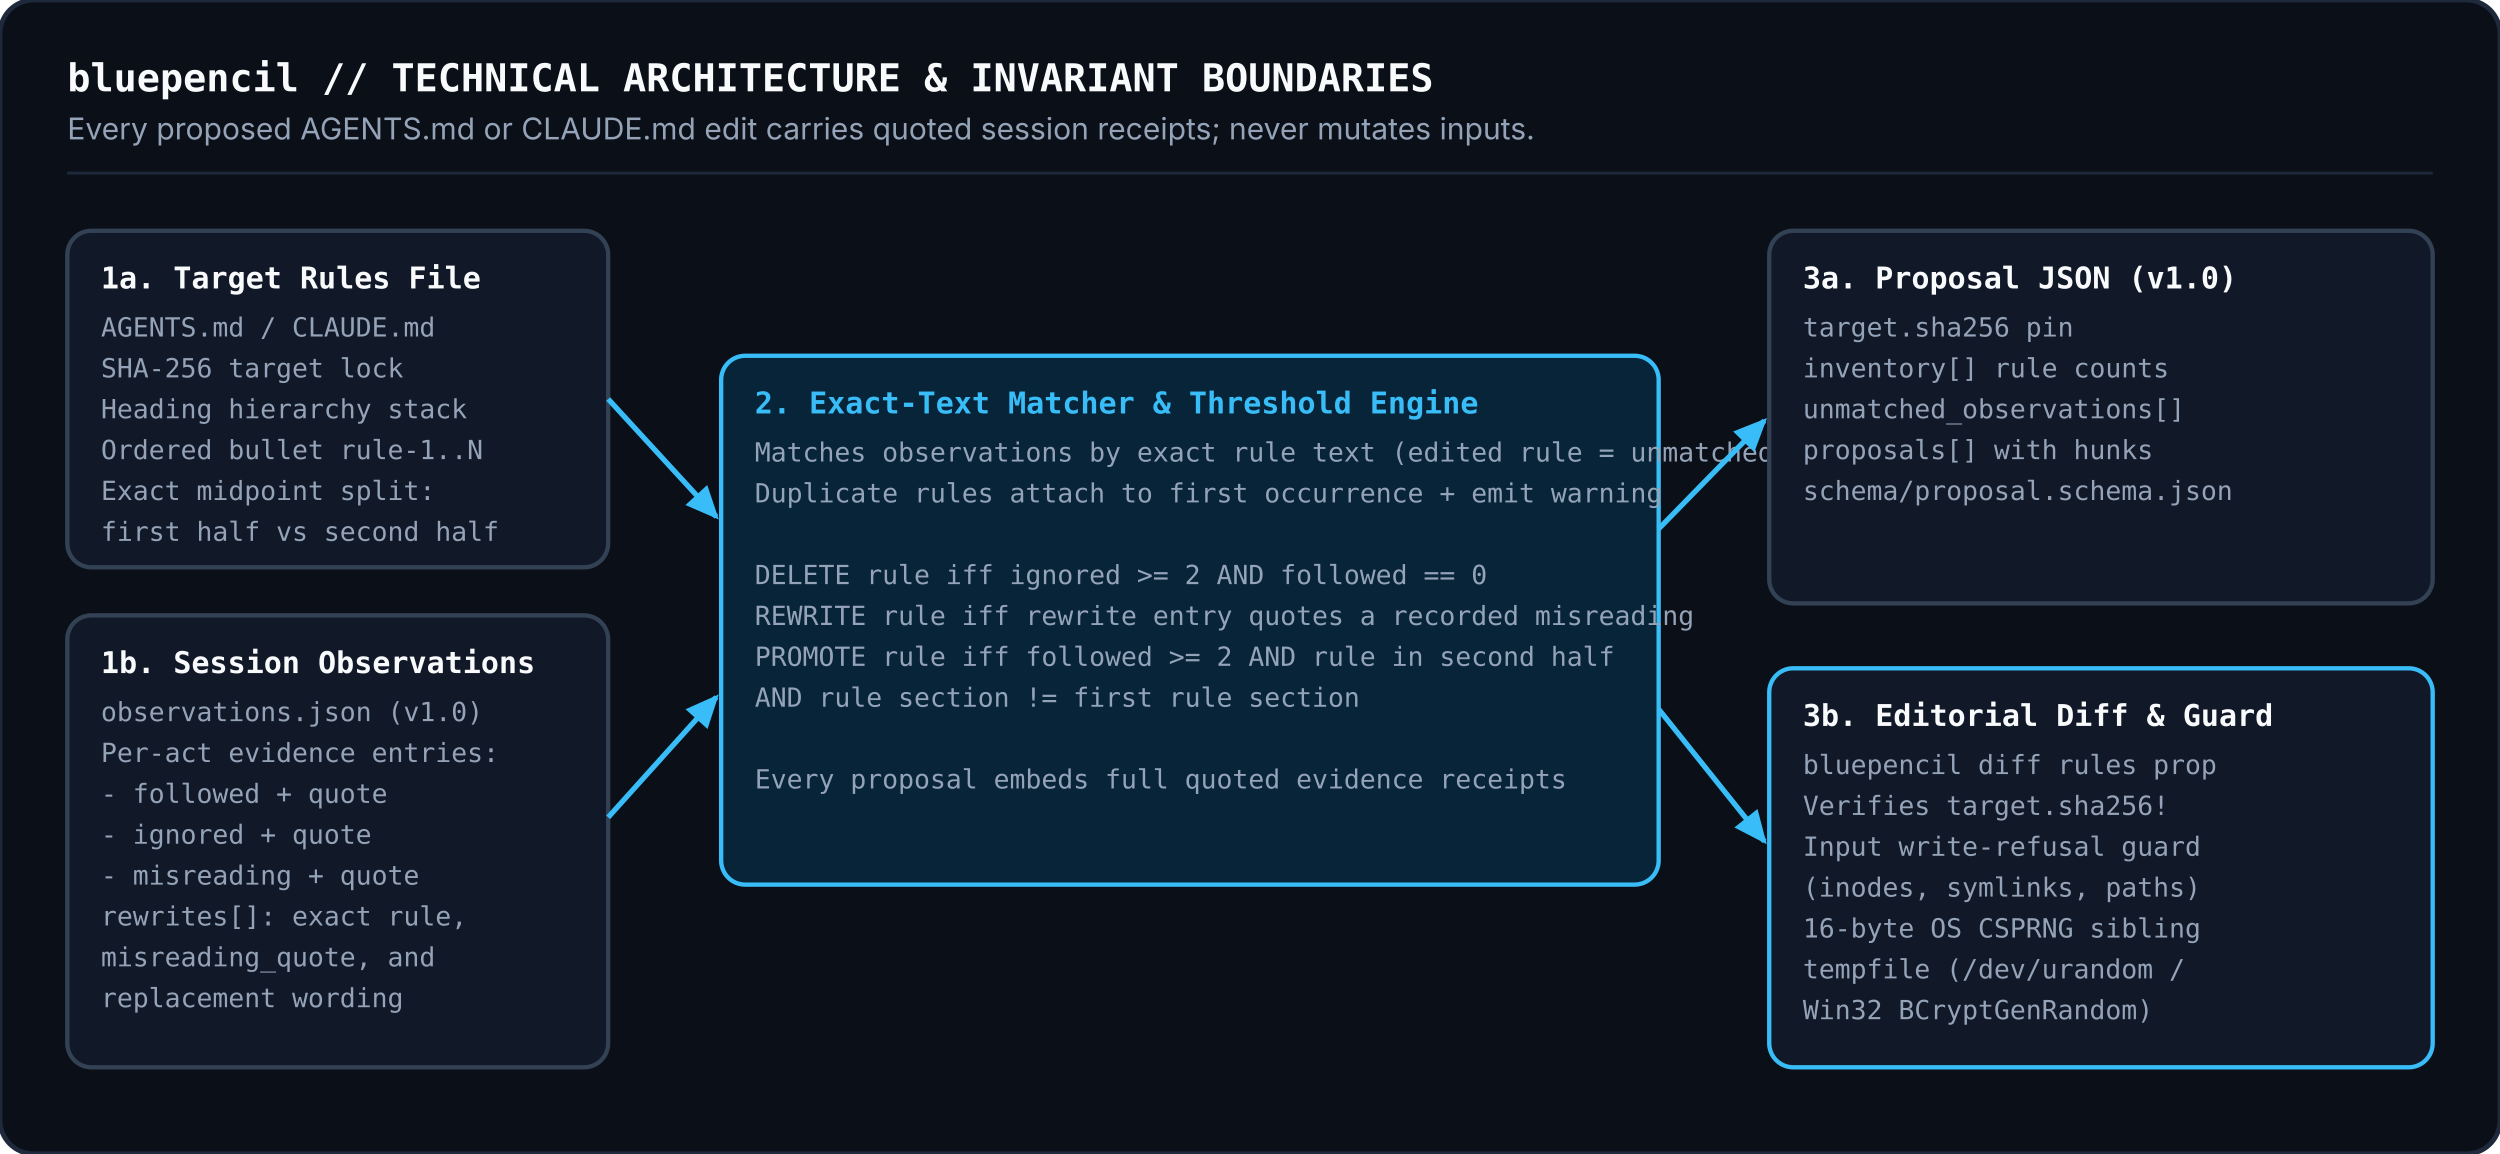
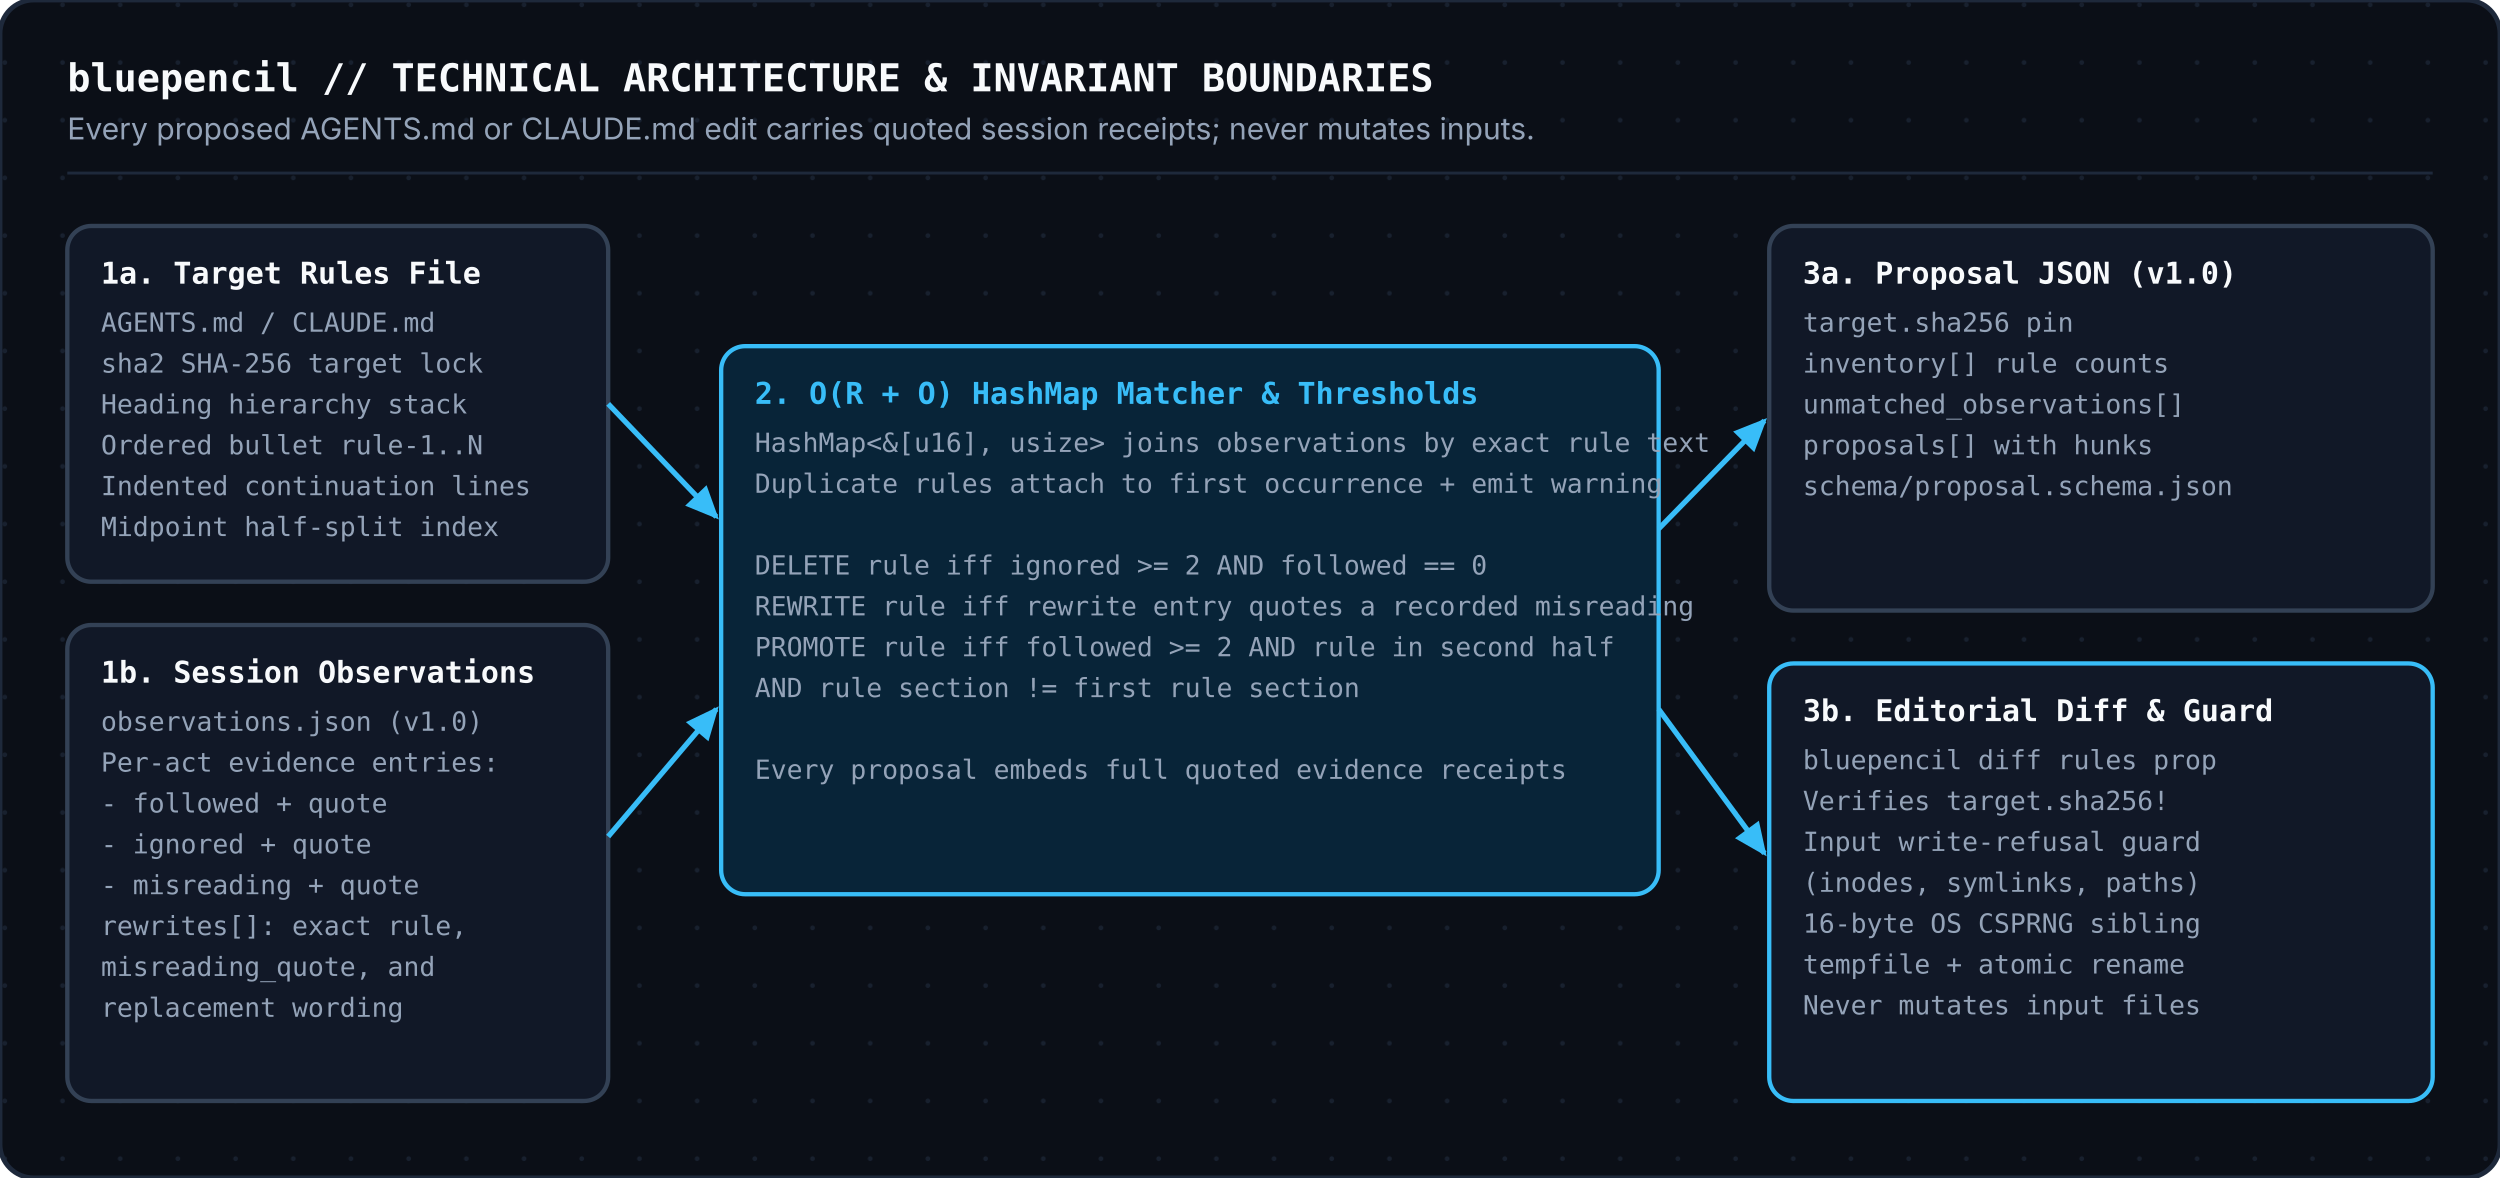
- <svg xmlns="http://www.w3.org/2000/svg" viewBox="0 0 1040 480" width="1040" height="480" role="img" aria-label="bluepencil technical architecture">
+ <svg xmlns="http://www.w3.org/2000/svg" viewBox="0 0 1040 490" width="1040" height="490" role="img" aria-label="bluepencil technical architecture">
  <defs>
+     <pattern id="grid" width="24" height="24" patternUnits="userSpaceOnUse">
+       <circle cx="2" cy="2" r="1" fill="#1E293B" opacity="0.65" />
+     </pattern>
    <marker id="arr" viewBox="0 0 10 10" refX="8" refY="5" markerWidth="7" markerHeight="7" orient="auto-start-reverse">
      <path d="M 0 1 L 9 5 L 0 9 z" fill="#38BDF8" />
    </marker>
-     <marker id="arrMuted" viewBox="0 0 10 10" refX="8" refY="5" markerWidth="7" markerHeight="7" orient="auto-start-reverse">
-       <path d="M 0 1 L 9 5 L 0 9 z" fill="#64748B" />
-     </marker>
  </defs>
-   <rect width="1040" height="480" rx="14" fill="#0B0F17" stroke="#1E293B" stroke-width="2" />
+   <rect width="1040" height="490" rx="14" fill="#0B0F17" stroke="#1E293B" stroke-width="2" />
+   <rect width="1040" height="490" rx="14" fill="url(#grid)" />
  <text x="28" y="38" font-family="ui-monospace, SFMono-Regular, Menlo, monospace" font-size="16" font-weight="700" fill="#F8FAFC">bluepencil  //  TECHNICAL ARCHITECTURE &amp; INVARIANT BOUNDARIES</text>
  <text x="28" y="58" font-family="-apple-system, BlinkMacSystemFont, 'Segoe UI', sans-serif" font-size="12.5" fill="#94A3B8">Every proposed AGENTS.md or CLAUDE.md edit carries quoted session receipts; never mutates inputs.</text>
  <line x1="28" y1="72" x2="1012" y2="72" stroke="#1E293B" stroke-width="1.2" />
-   <rect x="28" y="96" width="225" height="140" rx="10" fill="#111827" stroke="#334155" stroke-width="1.8" />
-   <text x="42" y="120" font-family="ui-monospace, SFMono-Regular, Menlo, monospace" font-size="12.5" font-weight="700" fill="#F8FAFC">1a. Target Rules File</text>
-   <text x="42" y="140" font-family="ui-monospace, SFMono-Regular, Menlo, monospace" font-size="11" fill="#94A3B8">AGENTS.md / CLAUDE.md</text>
-   <text x="42" y="157" font-family="ui-monospace, SFMono-Regular, Menlo, monospace" font-size="11" fill="#94A3B8">SHA-256 target lock</text>
-   <text x="42" y="174" font-family="ui-monospace, SFMono-Regular, Menlo, monospace" font-size="11" fill="#94A3B8">Heading hierarchy stack</text>
-   <text x="42" y="191" font-family="ui-monospace, SFMono-Regular, Menlo, monospace" font-size="11" fill="#94A3B8">Ordered bullet rule-1..N</text>
-   <text x="42" y="208" font-family="ui-monospace, SFMono-Regular, Menlo, monospace" font-size="11" fill="#94A3B8">Exact midpoint split:</text>
-   <text x="42" y="225" font-family="ui-monospace, SFMono-Regular, Menlo, monospace" font-size="11" fill="#94A3B8">first half vs second half</text>
-   <rect x="28" y="256" width="225" height="188" rx="10" fill="#111827" stroke="#334155" stroke-width="1.8" />
-   <text x="42" y="280" font-family="ui-monospace, SFMono-Regular, Menlo, monospace" font-size="12.5" font-weight="700" fill="#F8FAFC">1b. Session Observations</text>
-   <text x="42" y="300" font-family="ui-monospace, SFMono-Regular, Menlo, monospace" font-size="11" fill="#94A3B8">observations.json (v1.0)</text>
-   <text x="42" y="317" font-family="ui-monospace, SFMono-Regular, Menlo, monospace" font-size="11" fill="#94A3B8">Per-act evidence entries:</text>
-   <text x="42" y="334" font-family="ui-monospace, SFMono-Regular, Menlo, monospace" font-size="11" fill="#94A3B8">  - followed + quote</text>
-   <text x="42" y="351" font-family="ui-monospace, SFMono-Regular, Menlo, monospace" font-size="11" fill="#94A3B8">  - ignored + quote</text>
-   <text x="42" y="368" font-family="ui-monospace, SFMono-Regular, Menlo, monospace" font-size="11" fill="#94A3B8">  - misreading + quote</text>
-   <text x="42" y="385" font-family="ui-monospace, SFMono-Regular, Menlo, monospace" font-size="11" fill="#94A3B8">rewrites[]: exact rule,</text>
-   <text x="42" y="402" font-family="ui-monospace, SFMono-Regular, Menlo, monospace" font-size="11" fill="#94A3B8">  misreading_quote, and</text>
-   <text x="42" y="419" font-family="ui-monospace, SFMono-Regular, Menlo, monospace" font-size="11" fill="#94A3B8">  replacement wording</text>
-   <rect x="300" y="148" width="390" height="220" rx="10" fill="#082438" stroke="#38BDF8" stroke-width="1.8" />
-   <text x="314" y="172" font-family="ui-monospace, SFMono-Regular, Menlo, monospace" font-size="12.5" font-weight="700" fill="#38BDF8">2. Exact-Text Matcher &amp; Threshold Engine</text>
-   <text x="314" y="192" font-family="ui-monospace, SFMono-Regular, Menlo, monospace" font-size="11" fill="#94A3B8">Matches observations by exact rule text (edited rule = unmatched)</text>
-   <text x="314" y="209" font-family="ui-monospace, SFMono-Regular, Menlo, monospace" font-size="11" fill="#94A3B8">Duplicate rules attach to first occurrence + emit warning</text>
-   <text x="314" y="226" font-family="ui-monospace, SFMono-Regular, Menlo, monospace" font-size="11" fill="#94A3B8" />
-   <text x="314" y="243" font-family="ui-monospace, SFMono-Regular, Menlo, monospace" font-size="11" fill="#94A3B8">DELETE rule   iff  ignored &gt;= 2  AND  followed == 0</text>
-   <text x="314" y="260" font-family="ui-monospace, SFMono-Regular, Menlo, monospace" font-size="11" fill="#94A3B8">REWRITE rule  iff  rewrite entry quotes a recorded misreading</text>
-   <text x="314" y="277" font-family="ui-monospace, SFMono-Regular, Menlo, monospace" font-size="11" fill="#94A3B8">PROMOTE rule  iff  followed &gt;= 2 AND rule in second half</text>
-   <text x="314" y="294" font-family="ui-monospace, SFMono-Regular, Menlo, monospace" font-size="11" fill="#94A3B8">                   AND rule section != first rule section</text>
-   <text x="314" y="311" font-family="ui-monospace, SFMono-Regular, Menlo, monospace" font-size="11" fill="#94A3B8" />
-   <text x="314" y="328" font-family="ui-monospace, SFMono-Regular, Menlo, monospace" font-size="11" fill="#94A3B8">Every proposal embeds full quoted evidence receipts</text>
-   <rect x="736" y="96" width="276" height="155" rx="10" fill="#111827" stroke="#334155" stroke-width="1.8" />
-   <text x="750" y="120" font-family="ui-monospace, SFMono-Regular, Menlo, monospace" font-size="12.5" font-weight="700" fill="#F8FAFC">3a. Proposal JSON (v1.0)</text>
-   <text x="750" y="140" font-family="ui-monospace, SFMono-Regular, Menlo, monospace" font-size="11" fill="#94A3B8">target.sha256 pin</text>
-   <text x="750" y="157" font-family="ui-monospace, SFMono-Regular, Menlo, monospace" font-size="11" fill="#94A3B8">inventory[] rule counts</text>
-   <text x="750" y="174" font-family="ui-monospace, SFMono-Regular, Menlo, monospace" font-size="11" fill="#94A3B8">unmatched_observations[]</text>
-   <text x="750" y="191" font-family="ui-monospace, SFMono-Regular, Menlo, monospace" font-size="11" fill="#94A3B8">proposals[] with hunks</text>
-   <text x="750" y="208" font-family="ui-monospace, SFMono-Regular, Menlo, monospace" font-size="11" fill="#94A3B8">schema/proposal.schema.json</text>
-   <rect x="736" y="278" width="276" height="166" rx="10" fill="#111827" stroke="#38BDF8" stroke-width="1.8" />
-   <text x="750" y="302" font-family="ui-monospace, SFMono-Regular, Menlo, monospace" font-size="12.5" font-weight="700" fill="#F8FAFC">3b. Editorial Diff &amp; Guard</text>
-   <text x="750" y="322" font-family="ui-monospace, SFMono-Regular, Menlo, monospace" font-size="11" fill="#94A3B8">bluepencil diff rules prop</text>
-   <text x="750" y="339" font-family="ui-monospace, SFMono-Regular, Menlo, monospace" font-size="11" fill="#94A3B8">Verifies target.sha256!</text>
-   <text x="750" y="356" font-family="ui-monospace, SFMono-Regular, Menlo, monospace" font-size="11" fill="#94A3B8">Input write-refusal guard</text>
-   <text x="750" y="373" font-family="ui-monospace, SFMono-Regular, Menlo, monospace" font-size="11" fill="#94A3B8">(inodes, symlinks, paths)</text>
-   <text x="750" y="390" font-family="ui-monospace, SFMono-Regular, Menlo, monospace" font-size="11" fill="#94A3B8">16-byte OS CSPRNG sibling</text>
-   <text x="750" y="407" font-family="ui-monospace, SFMono-Regular, Menlo, monospace" font-size="11" fill="#94A3B8">tempfile (/dev/urandom /</text>
-   <text x="750" y="424" font-family="ui-monospace, SFMono-Regular, Menlo, monospace" font-size="11" fill="#94A3B8">Win32 BCryptGenRandom)</text>
-   <line x1="253" y1="166" x2="298" y2="215" stroke="#38BDF8" stroke-width="2.2" marker-end="url(#arr)" />
-   <line x1="253" y1="340" x2="298" y2="290" stroke="#38BDF8" stroke-width="2.2" marker-end="url(#arr)" />
+   <rect x="28" y="94" width="225" height="148" rx="10" fill="#111827" stroke="#334155" stroke-width="1.8" />
+   <text x="42" y="118" font-family="ui-monospace, SFMono-Regular, Menlo, monospace" font-size="12.5" font-weight="700" fill="#F8FAFC">1a. Target Rules File</text>
+   <text x="42" y="138" font-family="ui-monospace, SFMono-Regular, Menlo, monospace" font-size="11" fill="#94A3B8">AGENTS.md / CLAUDE.md</text>
+   <text x="42" y="155" font-family="ui-monospace, SFMono-Regular, Menlo, monospace" font-size="11" fill="#94A3B8">sha2 SHA-256 target lock</text>
+   <text x="42" y="172" font-family="ui-monospace, SFMono-Regular, Menlo, monospace" font-size="11" fill="#94A3B8">Heading hierarchy stack</text>
+   <text x="42" y="189" font-family="ui-monospace, SFMono-Regular, Menlo, monospace" font-size="11" fill="#94A3B8">Ordered bullet rule-1..N</text>
+   <text x="42" y="206" font-family="ui-monospace, SFMono-Regular, Menlo, monospace" font-size="11" fill="#94A3B8">Indented continuation lines</text>
+   <text x="42" y="223" font-family="ui-monospace, SFMono-Regular, Menlo, monospace" font-size="11" fill="#94A3B8">Midpoint half-split index</text>
+   <rect x="28" y="260" width="225" height="198" rx="10" fill="#111827" stroke="#334155" stroke-width="1.8" />
+   <text x="42" y="284" font-family="ui-monospace, SFMono-Regular, Menlo, monospace" font-size="12.5" font-weight="700" fill="#F8FAFC">1b. Session Observations</text>
+   <text x="42" y="304" font-family="ui-monospace, SFMono-Regular, Menlo, monospace" font-size="11" fill="#94A3B8">observations.json (v1.0)</text>
+   <text x="42" y="321" font-family="ui-monospace, SFMono-Regular, Menlo, monospace" font-size="11" fill="#94A3B8">Per-act evidence entries:</text>
+   <text x="42" y="338" font-family="ui-monospace, SFMono-Regular, Menlo, monospace" font-size="11" fill="#94A3B8">  - followed + quote</text>
+   <text x="42" y="355" font-family="ui-monospace, SFMono-Regular, Menlo, monospace" font-size="11" fill="#94A3B8">  - ignored + quote</text>
+   <text x="42" y="372" font-family="ui-monospace, SFMono-Regular, Menlo, monospace" font-size="11" fill="#94A3B8">  - misreading + quote</text>
+   <text x="42" y="389" font-family="ui-monospace, SFMono-Regular, Menlo, monospace" font-size="11" fill="#94A3B8">rewrites[]: exact rule,</text>
+   <text x="42" y="406" font-family="ui-monospace, SFMono-Regular, Menlo, monospace" font-size="11" fill="#94A3B8">  misreading_quote, and</text>
+   <text x="42" y="423" font-family="ui-monospace, SFMono-Regular, Menlo, monospace" font-size="11" fill="#94A3B8">  replacement wording</text>
+   <rect x="300" y="144" width="390" height="228" rx="10" fill="#082438" stroke="#38BDF8" stroke-width="1.8" />
+   <text x="314" y="168" font-family="ui-monospace, SFMono-Regular, Menlo, monospace" font-size="12.5" font-weight="700" fill="#38BDF8">2. O(R + O) HashMap Matcher &amp; Thresholds</text>
+   <text x="314" y="188" font-family="ui-monospace, SFMono-Regular, Menlo, monospace" font-size="11" fill="#94A3B8">HashMap&lt;&amp;[u16], usize&gt; joins observations by exact rule text</text>
+   <text x="314" y="205" font-family="ui-monospace, SFMono-Regular, Menlo, monospace" font-size="11" fill="#94A3B8">Duplicate rules attach to first occurrence + emit warning</text>
+   <text x="314" y="222" font-family="ui-monospace, SFMono-Regular, Menlo, monospace" font-size="11" fill="#94A3B8" />
+   <text x="314" y="239" font-family="ui-monospace, SFMono-Regular, Menlo, monospace" font-size="11" fill="#94A3B8">DELETE rule   iff  ignored &gt;= 2  AND  followed == 0</text>
+   <text x="314" y="256" font-family="ui-monospace, SFMono-Regular, Menlo, monospace" font-size="11" fill="#94A3B8">REWRITE rule  iff  rewrite entry quotes a recorded misreading</text>
+   <text x="314" y="273" font-family="ui-monospace, SFMono-Regular, Menlo, monospace" font-size="11" fill="#94A3B8">PROMOTE rule  iff  followed &gt;= 2 AND rule in second half</text>
+   <text x="314" y="290" font-family="ui-monospace, SFMono-Regular, Menlo, monospace" font-size="11" fill="#94A3B8">                   AND rule section != first rule section</text>
+   <text x="314" y="307" font-family="ui-monospace, SFMono-Regular, Menlo, monospace" font-size="11" fill="#94A3B8" />
+   <text x="314" y="324" font-family="ui-monospace, SFMono-Regular, Menlo, monospace" font-size="11" fill="#94A3B8">Every proposal embeds full quoted evidence receipts</text>
+   <rect x="736" y="94" width="276" height="160" rx="10" fill="#111827" stroke="#334155" stroke-width="1.8" />
+   <text x="750" y="118" font-family="ui-monospace, SFMono-Regular, Menlo, monospace" font-size="12.5" font-weight="700" fill="#F8FAFC">3a. Proposal JSON (v1.0)</text>
+   <text x="750" y="138" font-family="ui-monospace, SFMono-Regular, Menlo, monospace" font-size="11" fill="#94A3B8">target.sha256 pin</text>
+   <text x="750" y="155" font-family="ui-monospace, SFMono-Regular, Menlo, monospace" font-size="11" fill="#94A3B8">inventory[] rule counts</text>
+   <text x="750" y="172" font-family="ui-monospace, SFMono-Regular, Menlo, monospace" font-size="11" fill="#94A3B8">unmatched_observations[]</text>
+   <text x="750" y="189" font-family="ui-monospace, SFMono-Regular, Menlo, monospace" font-size="11" fill="#94A3B8">proposals[] with hunks</text>
+   <text x="750" y="206" font-family="ui-monospace, SFMono-Regular, Menlo, monospace" font-size="11" fill="#94A3B8">schema/proposal.schema.json</text>
+   <rect x="736" y="276" width="276" height="182" rx="10" fill="#111827" stroke="#38BDF8" stroke-width="1.8" />
+   <text x="750" y="300" font-family="ui-monospace, SFMono-Regular, Menlo, monospace" font-size="12.5" font-weight="700" fill="#F8FAFC">3b. Editorial Diff &amp; Guard</text>
+   <text x="750" y="320" font-family="ui-monospace, SFMono-Regular, Menlo, monospace" font-size="11" fill="#94A3B8">bluepencil diff rules prop</text>
+   <text x="750" y="337" font-family="ui-monospace, SFMono-Regular, Menlo, monospace" font-size="11" fill="#94A3B8">Verifies target.sha256!</text>
+   <text x="750" y="354" font-family="ui-monospace, SFMono-Regular, Menlo, monospace" font-size="11" fill="#94A3B8">Input write-refusal guard</text>
+   <text x="750" y="371" font-family="ui-monospace, SFMono-Regular, Menlo, monospace" font-size="11" fill="#94A3B8">(inodes, symlinks, paths)</text>
+   <text x="750" y="388" font-family="ui-monospace, SFMono-Regular, Menlo, monospace" font-size="11" fill="#94A3B8">16-byte OS CSPRNG sibling</text>
+   <text x="750" y="405" font-family="ui-monospace, SFMono-Regular, Menlo, monospace" font-size="11" fill="#94A3B8">tempfile + atomic rename</text>
+   <text x="750" y="422" font-family="ui-monospace, SFMono-Regular, Menlo, monospace" font-size="11" fill="#94A3B8">Never mutates input files</text>
+   <line x1="253" y1="168" x2="298" y2="215" stroke="#38BDF8" stroke-width="2.2" marker-end="url(#arr)" />
+   <line x1="253" y1="348" x2="298" y2="295" stroke="#38BDF8" stroke-width="2.2" marker-end="url(#arr)" />
  <line x1="690" y1="220" x2="734" y2="175" stroke="#38BDF8" stroke-width="2.2" marker-end="url(#arr)" />
-   <line x1="690" y1="295" x2="734" y2="350" stroke="#38BDF8" stroke-width="2.2" marker-end="url(#arr)" />
+   <line x1="690" y1="295" x2="734" y2="355" stroke="#38BDF8" stroke-width="2.2" marker-end="url(#arr)" />
</svg>
